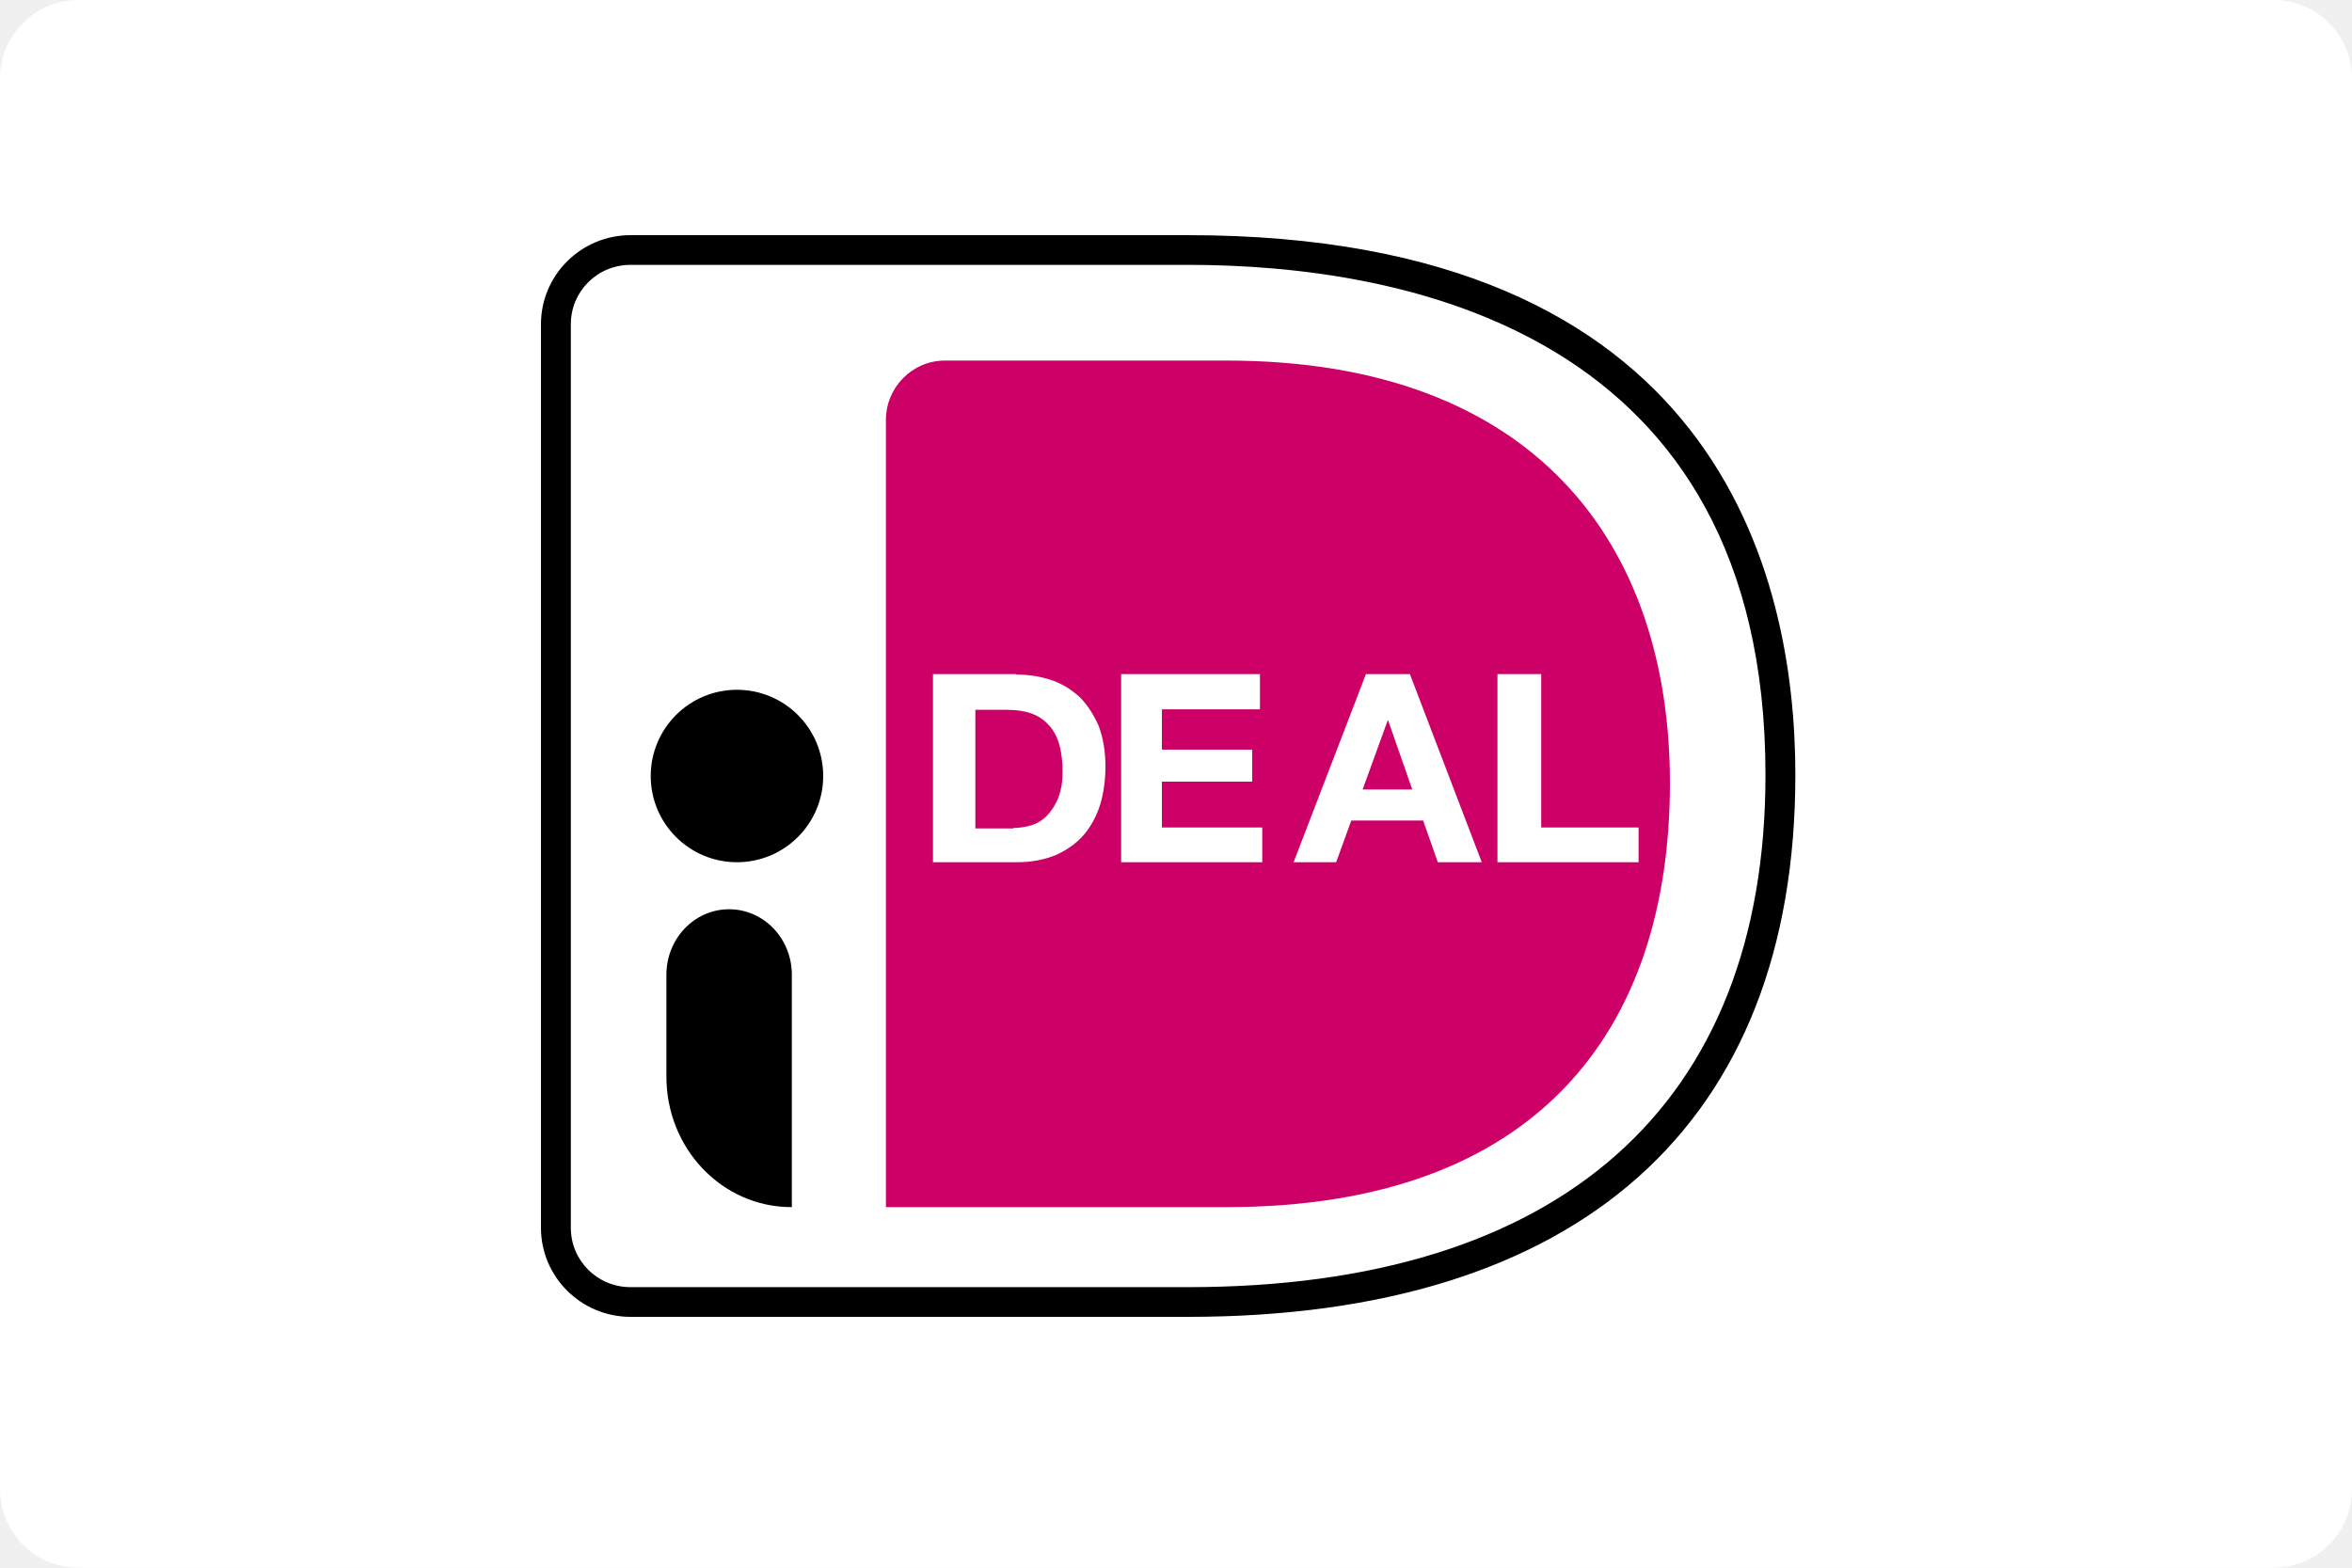
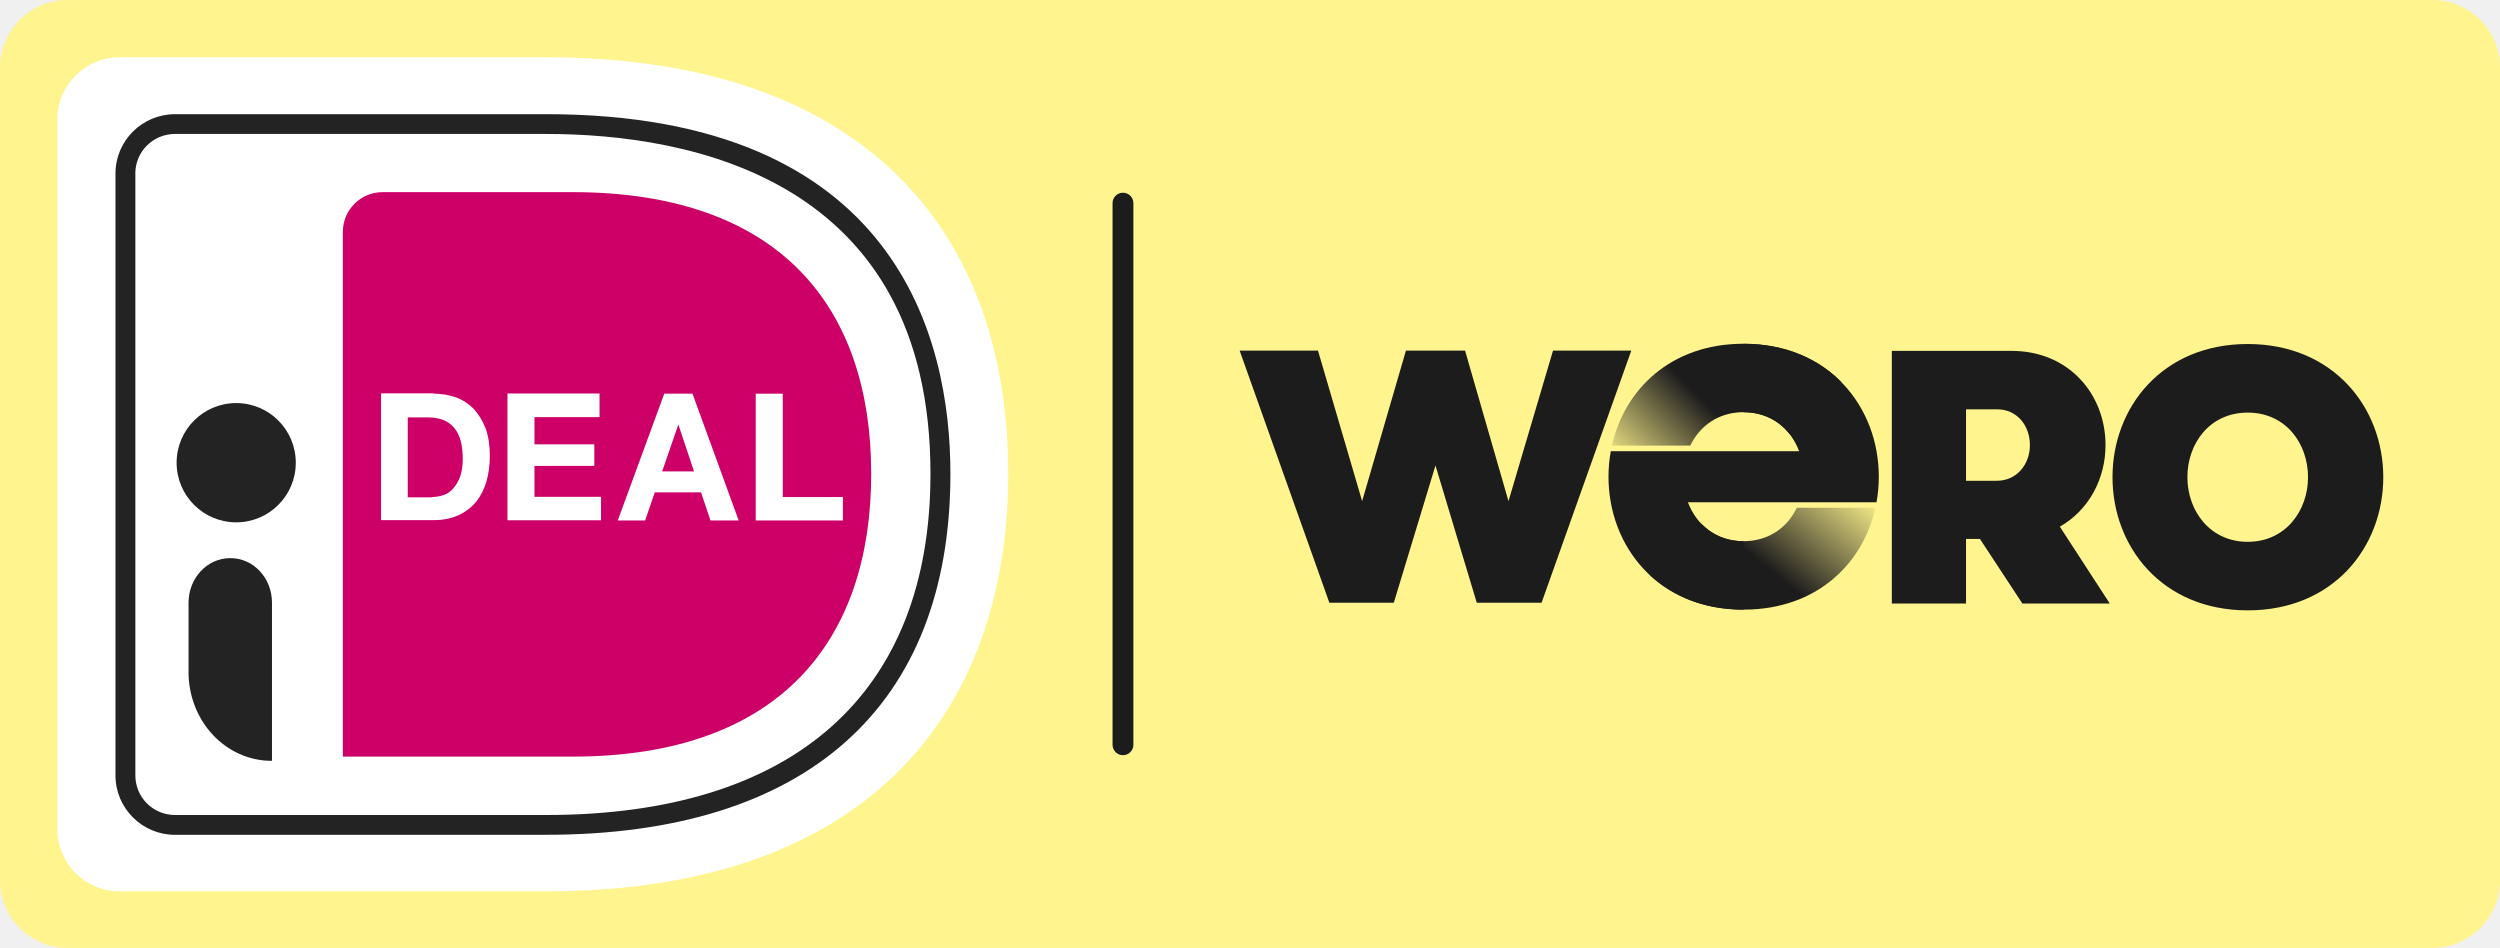
- <svg xmlns="http://www.w3.org/2000/svg" width="120" height="80" viewBox="0 0 120 80" fill="none">
-   <rect width="120" height="80" rx="4" fill="white" />
-   <path fill-rule="evenodd" clip-rule="evenodd" d="M23.6 12.744V67.256C23.6 69.865 25.741 72 28.357 72H61.011C85.698 72 96.4 58.218 96.4 39.929C96.4 21.735 85.698 8 61.011 8H28.357C25.741 8 23.6 10.135 23.6 12.744Z" fill="white" />
-   <path fill-rule="evenodd" clip-rule="evenodd" d="M45.2 21.428V61.6H62.578C78.357 61.6 85.2 52.633 85.2 39.953C85.2 27.816 78.357 18.4 62.578 18.4H48.21C46.541 18.4 45.2 19.772 45.2 21.428Z" fill="#CC0066" />
-   <path fill-rule="evenodd" clip-rule="evenodd" d="M60.6 12C87.576 12 91.6 29.263 91.6 39.541C91.6 57.373 80.576 67.2 60.6 67.2H32.172C29.648 67.2 27.6 65.164 27.6 62.653V16.547C27.6 14.037 29.648 12 32.172 12H60.6ZM60.6 13.516H32.172C30.481 13.516 29.124 14.865 29.124 16.547V62.653C29.124 64.335 30.481 65.684 32.172 65.684H60.6C79.6 65.684 90.076 56.402 90.076 39.541C90.076 16.902 71.6 13.516 60.6 13.516Z" fill="black" />
-   <path fill-rule="evenodd" clip-rule="evenodd" d="M51.853 34.4V34.423C52.492 34.423 53.082 34.518 53.647 34.707C54.212 34.896 54.679 35.204 55.097 35.582C55.491 35.984 55.81 36.481 56.056 37.048C56.277 37.639 56.4 38.325 56.4 39.129C56.4 39.839 56.302 40.477 56.13 41.068C55.933 41.659 55.663 42.179 55.294 42.605C54.925 43.031 54.458 43.362 53.893 43.622C53.328 43.858 52.664 44 51.902 44H47.6V34.4H51.853ZM51.336 36.221H49.763V42.274H51.705V42.251C52.025 42.251 52.32 42.203 52.639 42.108C52.934 42.014 53.205 41.849 53.426 41.612C53.647 41.376 53.844 41.092 53.991 40.714C54.139 40.335 54.212 39.91 54.212 39.366C54.212 38.893 54.163 38.443 54.065 38.065C53.967 37.687 53.794 37.332 53.573 37.072C53.352 36.812 53.057 36.575 52.688 36.433C52.32 36.292 51.877 36.221 51.336 36.221Z" fill="white" />
-   <path fill-rule="evenodd" clip-rule="evenodd" d="M71.934 34.4L75.6 44H73.357L72.609 41.872H68.943L68.171 44H66L69.691 34.4H71.934ZM70.824 36.765H70.8L69.522 40.288H72.054L70.824 36.765Z" fill="white" />
-   <path fill-rule="evenodd" clip-rule="evenodd" d="M64.283 36.197H59.281V38.254H63.886V39.886H59.281V42.227H64.4V44H57.2V34.4H64.283V36.197Z" fill="white" />
-   <path fill-rule="evenodd" clip-rule="evenodd" d="M78.633 34.4V42.227H83.6V44H76.4V34.4H78.633Z" fill="white" />
-   <path fill-rule="evenodd" clip-rule="evenodd" d="M37.2 46.4C38.958 46.4 40.4 47.883 40.4 49.741V61.6H40.378C36.84 61.6 34 58.612 34 54.941V49.741C34 47.906 35.42 46.4 37.2 46.4ZM37.6 35.2C40.03 35.2 42 37.17 42 39.6C42 42.03 40.03 44 37.6 44C35.17 44 33.2 42.03 33.2 39.6C33.2 37.17 35.17 35.2 37.6 35.2Z" fill="black" />
+ <svg xmlns="http://www.w3.org/2000/svg" id="Layer_1" data-name="Layer 1" viewBox="0 0 480 182">
+   <defs>
+     <linearGradient id="linear-gradient" x1="352.72" x2="330.2" y1="95.3" y2="67.73" gradientTransform="matrix(1 0 0 -1 0 184)" gradientUnits="userSpaceOnUse">
+       <stop offset=".02" stop-color="#1d1c1c" stop-opacity="0" />
+       <stop offset=".68" stop-color="#1d1c1c" />
+     </linearGradient>
+     <linearGradient id="linear-gradient-2" x1="313.44" x2="336.52" y1="89.45" y2="112.26" gradientTransform="matrix(1 0 0 -1 0 184)" gradientUnits="userSpaceOnUse">
+       <stop offset=".02" stop-color="#1d1c1c" stop-opacity="0" />
+       <stop offset=".68" stop-color="#1d1c1c" />
+     </linearGradient>
+     <style>.cls-3,.cls-5,.cls-6,.cls-8{stroke-width:0}.cls-3{fill-rule:evenodd}.cls-6{fill:#232323}.cls-3,.cls-8{fill:#fff}.cls-5{fill:#1d1c1c}</style>
+   </defs>
+   <rect width="480" height="182" rx="13" ry="13" style="stroke-width:0;fill:#fff48d" />
+   <path d="M11.02 22.87v136.4c0 6.53 5.37 11.87 11.93 11.87h81.89c61.91 0 88.74-34.49 88.74-80.25S166.74 11 104.83 11H22.94c-6.56 0-11.93 5.34-11.93 11.87Z" class="cls-8" />
+   <path d="M65.83 44.48v100.79h44.07c40.02 0 57.37-22.5 57.37-54.31s-17.36-54.07-57.37-54.07H73.46c-4.23 0-7.63 3.44-7.63 7.6Z" style="stroke-width:0;fill:#c06" />
+   <path d="M33.62 160.28h71.21c50.04 0 77.65-24.63 77.65-69.33 0-25.76-10.08-69.03-77.65-69.03H33.62c-6.32 0-11.45 5.1-11.45 11.4v115.57c0 6.29 5.13 11.4 11.45 11.4ZM25.98 33.32c0-4.21 3.4-7.6 7.63-7.6h71.21c27.55 0 73.83 8.49 73.83 65.23 0 42.26-26.24 65.53-73.83 65.53h-71.2c-4.23 0-7.63-3.38-7.63-7.6V33.32Z" style="stroke-width:0;fill-rule:evenodd;fill:#232323" />
+   <path d="M87.51 76.3c-1.34-.48-2.74-.72-4.26-.72v-.06H73.16v24.34h10.21c1.81 0 3.38-.36 4.73-.96 1.34-.66 2.45-1.5 3.33-2.58s1.52-2.4 1.98-3.9c.41-1.5.64-3.12.64-4.92 0-2.04-.29-3.78-.82-5.28-.58-1.44-1.34-2.7-2.27-3.72-.99-.96-2.1-1.74-3.44-2.22Zm-2.39 18.77c-.76.24-1.46.36-2.22.36v.06h-4.61V80.14h3.73c1.28 0 2.33.18 3.21.54s1.58.96 2.1 1.62.93 1.56 1.17 2.52c.23.96.35 2.1.35 3.3 0 1.38-.18 2.46-.52 3.42a7.1 7.1 0 0 1-1.34 2.28 4.3 4.3 0 0 1-1.87 1.26Z" class="cls-3" />
+   <path d="M115.11 75.59v4.5h-12.49v5.22h11.49v4.14h-11.49v5.94h12.78v4.5H97.43V75.55h17.68v.06Z" class="cls-8" />
+   <path d="m141.83 99.93-8.87-24.34h-5.42l-8.93 24.34h5.25l1.87-5.4h8.87l1.81 5.4h5.43Zm-11.56-18.35 2.98 8.93h-6.12l3.09-8.93h.06Z" class="cls-3" />
+   <path d="M150.29 75.58v19.85h11.55v4.5H145.1V75.59h5.19Z" class="cls-8" />
+   <path d="M45.35 100.29c6.32 0 11.44-5.12 11.44-11.45s-5.12-11.45-11.44-11.45-11.44 5.12-11.44 11.45 5.12 11.45 11.44 11.45M52.16 146.08c-8.86 0-15.96-7.65-15.96-17.05v-13.31c0-4.7 3.55-8.56 8.01-8.56s8.01 3.8 8.01 8.56v30.36z" class="cls-6" />
+   <path d="M405.6 91.62c0-13.38 9.52-25.57 25.96-25.57s26.03 12.2 26.03 25.57-9.52 25.57-26.03 25.57c-16.44 0-25.96-12.2-25.96-25.57m37.54 0c0-6.45-4.25-12.4-11.58-12.4s-11.58 5.96-11.58 12.4 4.32 12.41 11.58 12.41 11.58-5.96 11.58-12.41M395.49 101.12c5.48-3.12 8.77-9.08 8.77-15.66 0-9.77-7.06-18.09-18.02-18.09h-23.01v48.51h14.25v-12.4h2.67l8.15 12.4h16.78zm-12.12-8.81h-5.89V78.59h5.96c3.84 0 6.3 3.12 6.3 6.86s-2.54 6.86-6.37 6.86M298.18 67.31l-8.55 28.91-8.34-28.91h-11.35l-8.41 28.91-8.48-28.91h-15.04l17.23 48.42h12.37l8-26.36 7.93 26.36h12.44l17.23-48.42h-15.04ZM334.78 103.91h-.03c-5.33 0-9.07-3.22-10.67-7.48h36.21c.29-1.6.44-3.24.44-4.9 0-13.34-9.49-25.51-25.95-25.52v13.14c5.36.01 9.06 3.23 10.65 7.48h-36.16c-.29 1.6-.44 3.24-.44 4.9 0 13.35 9.5 25.53 25.91 25.53h.03v-13.15Z" class="cls-5" />
+   <path d="M334.75 117.05c.56 0 1.11-.02 1.65-.04 3.33-.17 6.36-.85 9.06-1.94s5.07-2.6 7.08-4.42a24 24 0 0 0 4.97-6.3c1.17-2.14 2.03-4.45 2.57-6.86h-15.09c-.31.64-.67 1.26-1.08 1.83-.56.79-1.22 1.5-1.97 2.11-.75.62-1.59 1.14-2.51 1.54s-1.93.68-3.02.83c-.53.07-1.08.11-1.65.11-3.39 0-6.14-1.31-8.11-3.36l-9.81 9.92c4.36 4.03 10.41 6.57 17.91 6.57Z" style="fill:url(#linear-gradient);stroke-width:0" />
+   <path d="M334.75 66c-13.92 0-22.87 8.76-25.26 19.56h15.04c1.8-3.72 5.34-6.42 10.22-6.42 3.89 0 6.91 1.68 8.88 4.22l9.9-10.01c-4.42-4.48-10.78-7.35-18.77-7.35Z" style="stroke-width:0;fill:url(#linear-gradient-2)" />
+   <path d="M215.61 145c-1.1 0-2-.9-2-2V39c0-1.1.9-2 2-2s2 .9 2 2v104c0 1.1-.9 2-2 2" class="cls-5" />
</svg>
